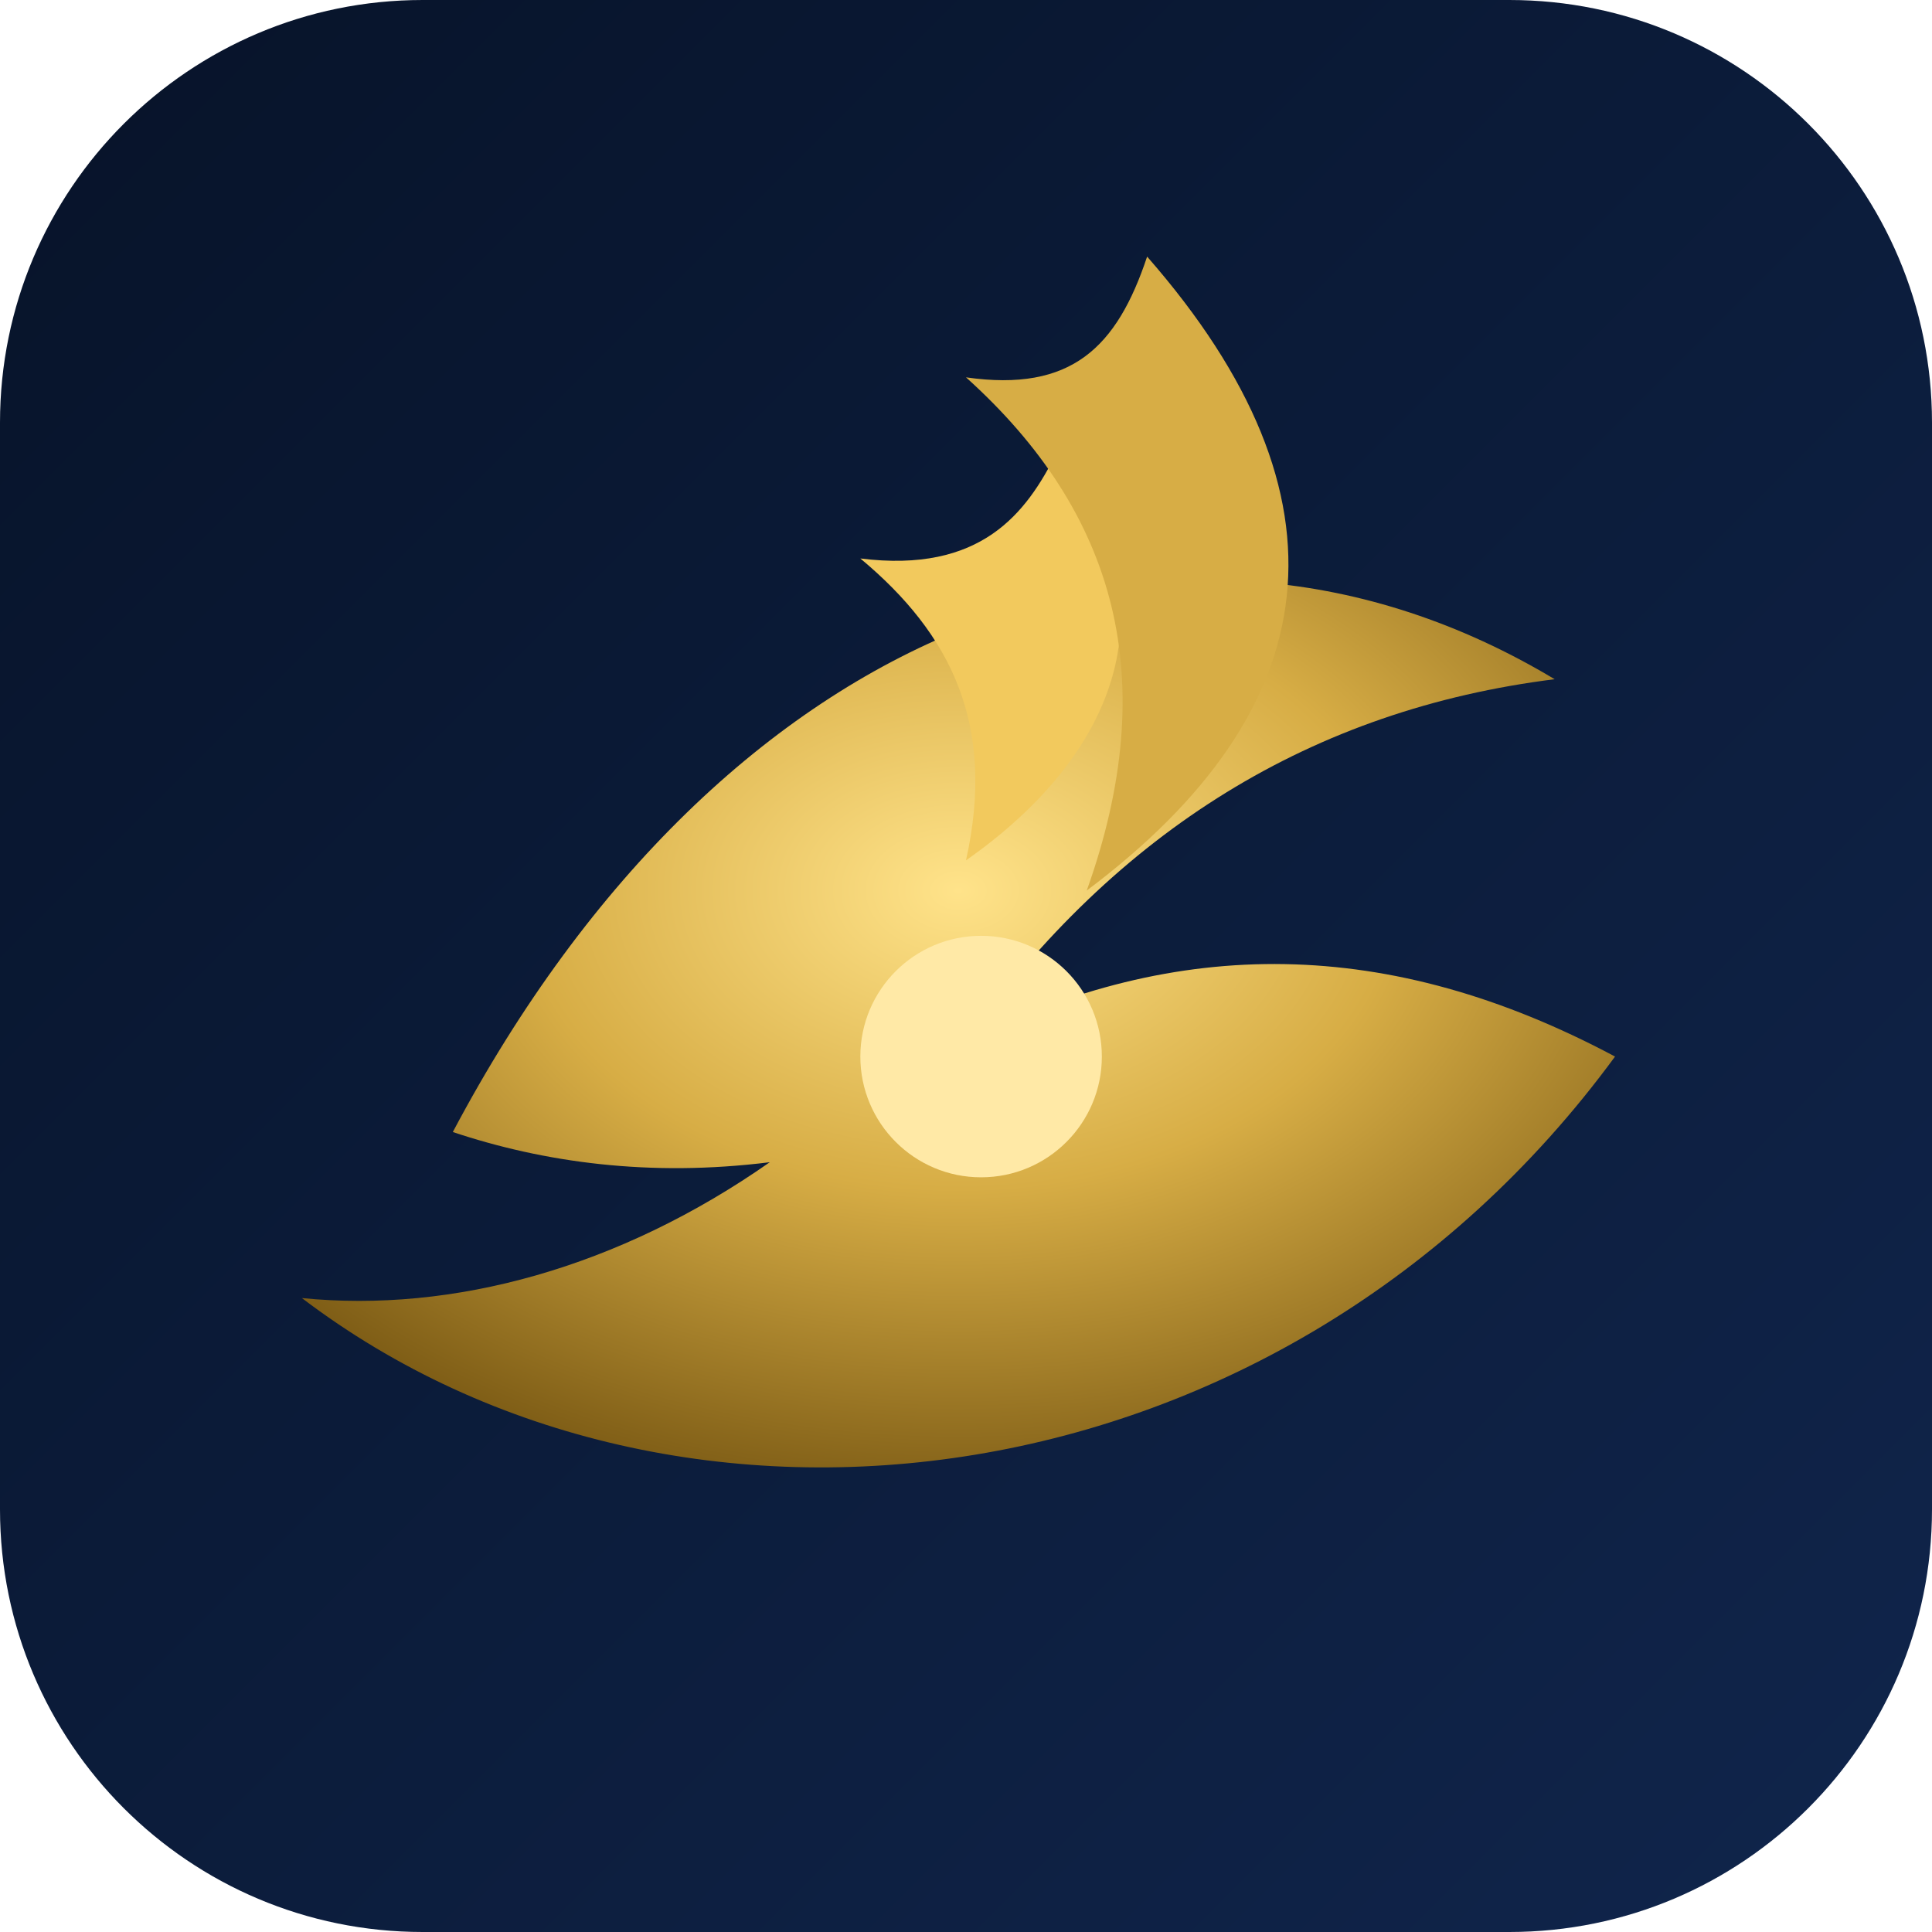
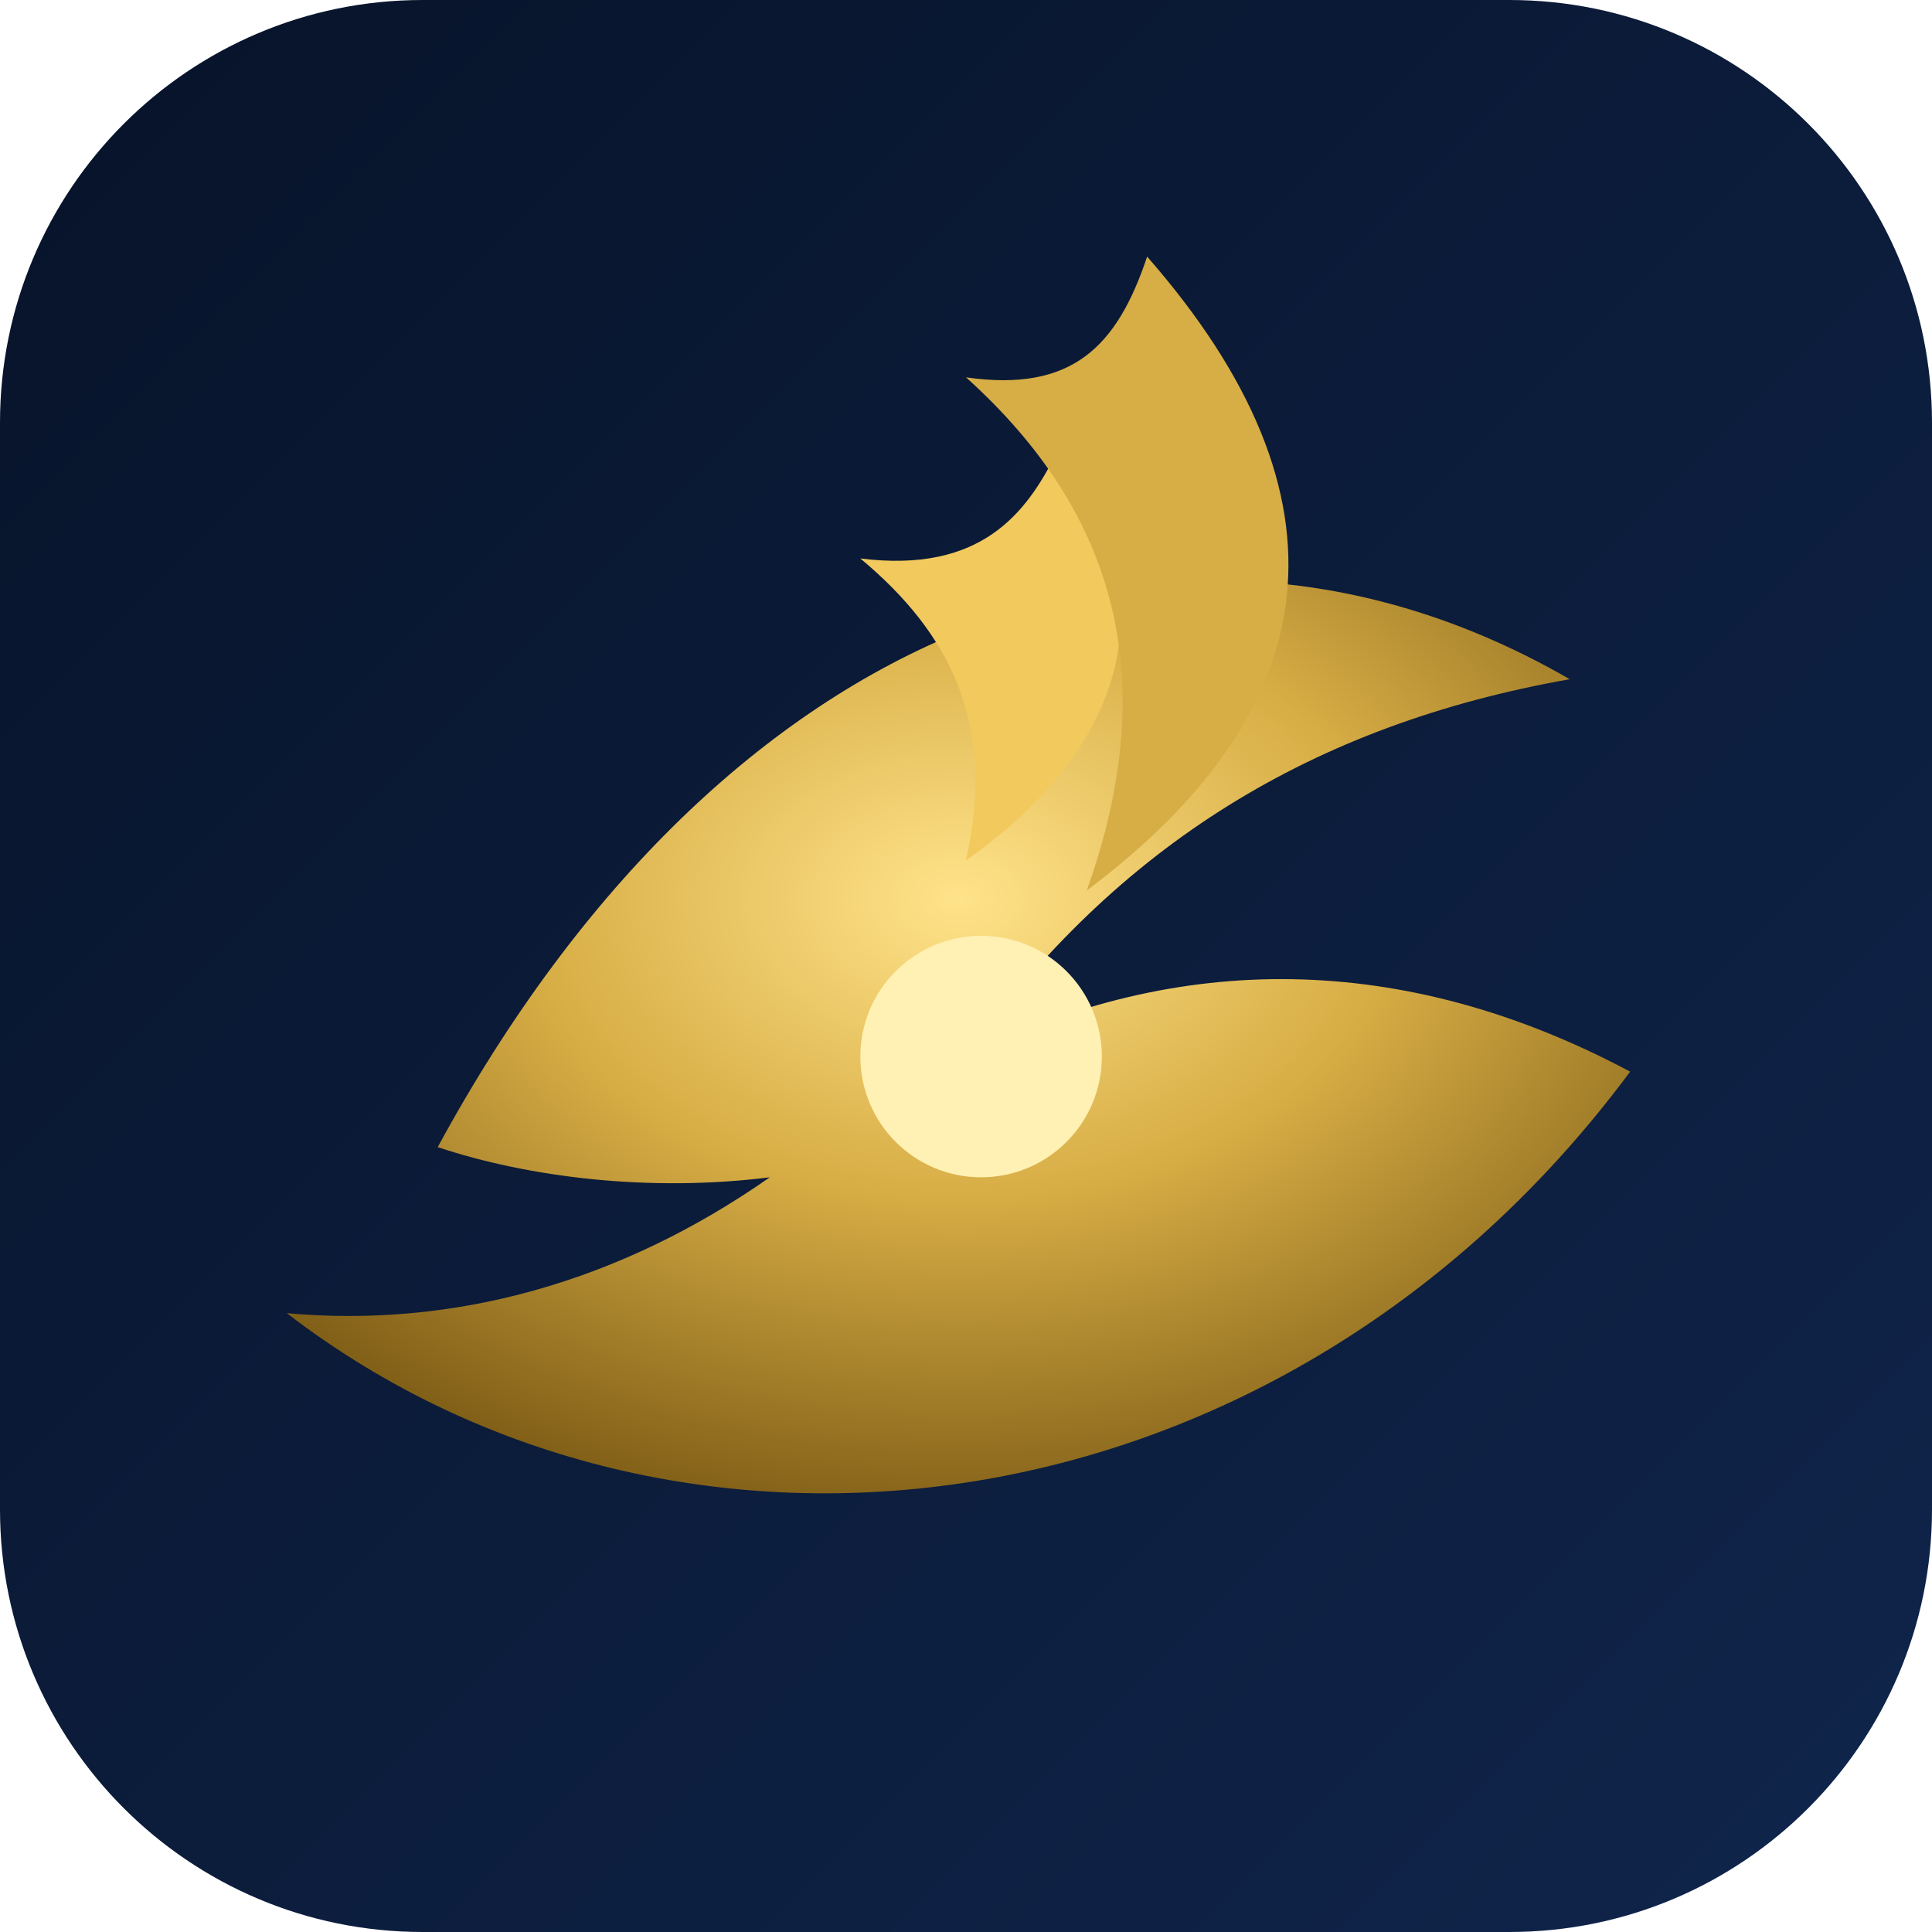
<svg xmlns="http://www.w3.org/2000/svg" viewBox="0 0 128 128">
  <defs>
-     <radialGradient id="g" cx="50%" cy="35%" r="70%">
+     <radialGradient id="gold" cx="50%" cy="35%" r="70%">
      <stop offset="0%" stop-color="#ffe38a" />
-       <stop offset="48%" stop-color="#d7ad45" />
+       <stop offset="46%" stop-color="#d7ad45" />
      <stop offset="100%" stop-color="#7b5a14" />
    </radialGradient>
-     <linearGradient id="b" x1="0" y1="0" x2="1" y2="1">
+     <linearGradient id="navy" x1="0" y1="0" x2="1" y2="1">
      <stop offset="0%" stop-color="#071329" />
      <stop offset="100%" stop-color="#10254c" />
    </linearGradient>
  </defs>
-   <rect width="128" height="128" rx="28" fill="url(#b)" />
-   <path d="M30 75c18-34 48-45 73-30-16 2-29 10-39 24 14-7 28-7 43 1-22 30-62 35-87 16 10 1 21-2 31-9-8 1-15 0-21-2z" fill="url(#g)" />
-   <circle cx="65" cy="70" r="8" fill="#ffe9a6" />
+   <rect width="128" height="128" rx="28" fill="url(#navy)" />
+   <path d="M29 76c19-35 49-46 75-31-17 3-30 11-40 25 14-7 29-7 44 1-23 31-63 36-89 16 11 1 22-2 32-9-8 1-16 0-22-2z" fill="url(#gold)" />
+   <circle cx="65" cy="70" r="8" fill="#fff0b3" />
  <path d="M70 30c8 10 4 20-6 27 2-9-1-15-7-20 8 1 11-3 13-7z" fill="#f2c95d" />
  <path d="M76 17c14 16 12 30-4 42 5-14 2-25-8-34 7 1 10-2 12-8z" fill="#d7ad45" />
</svg>
